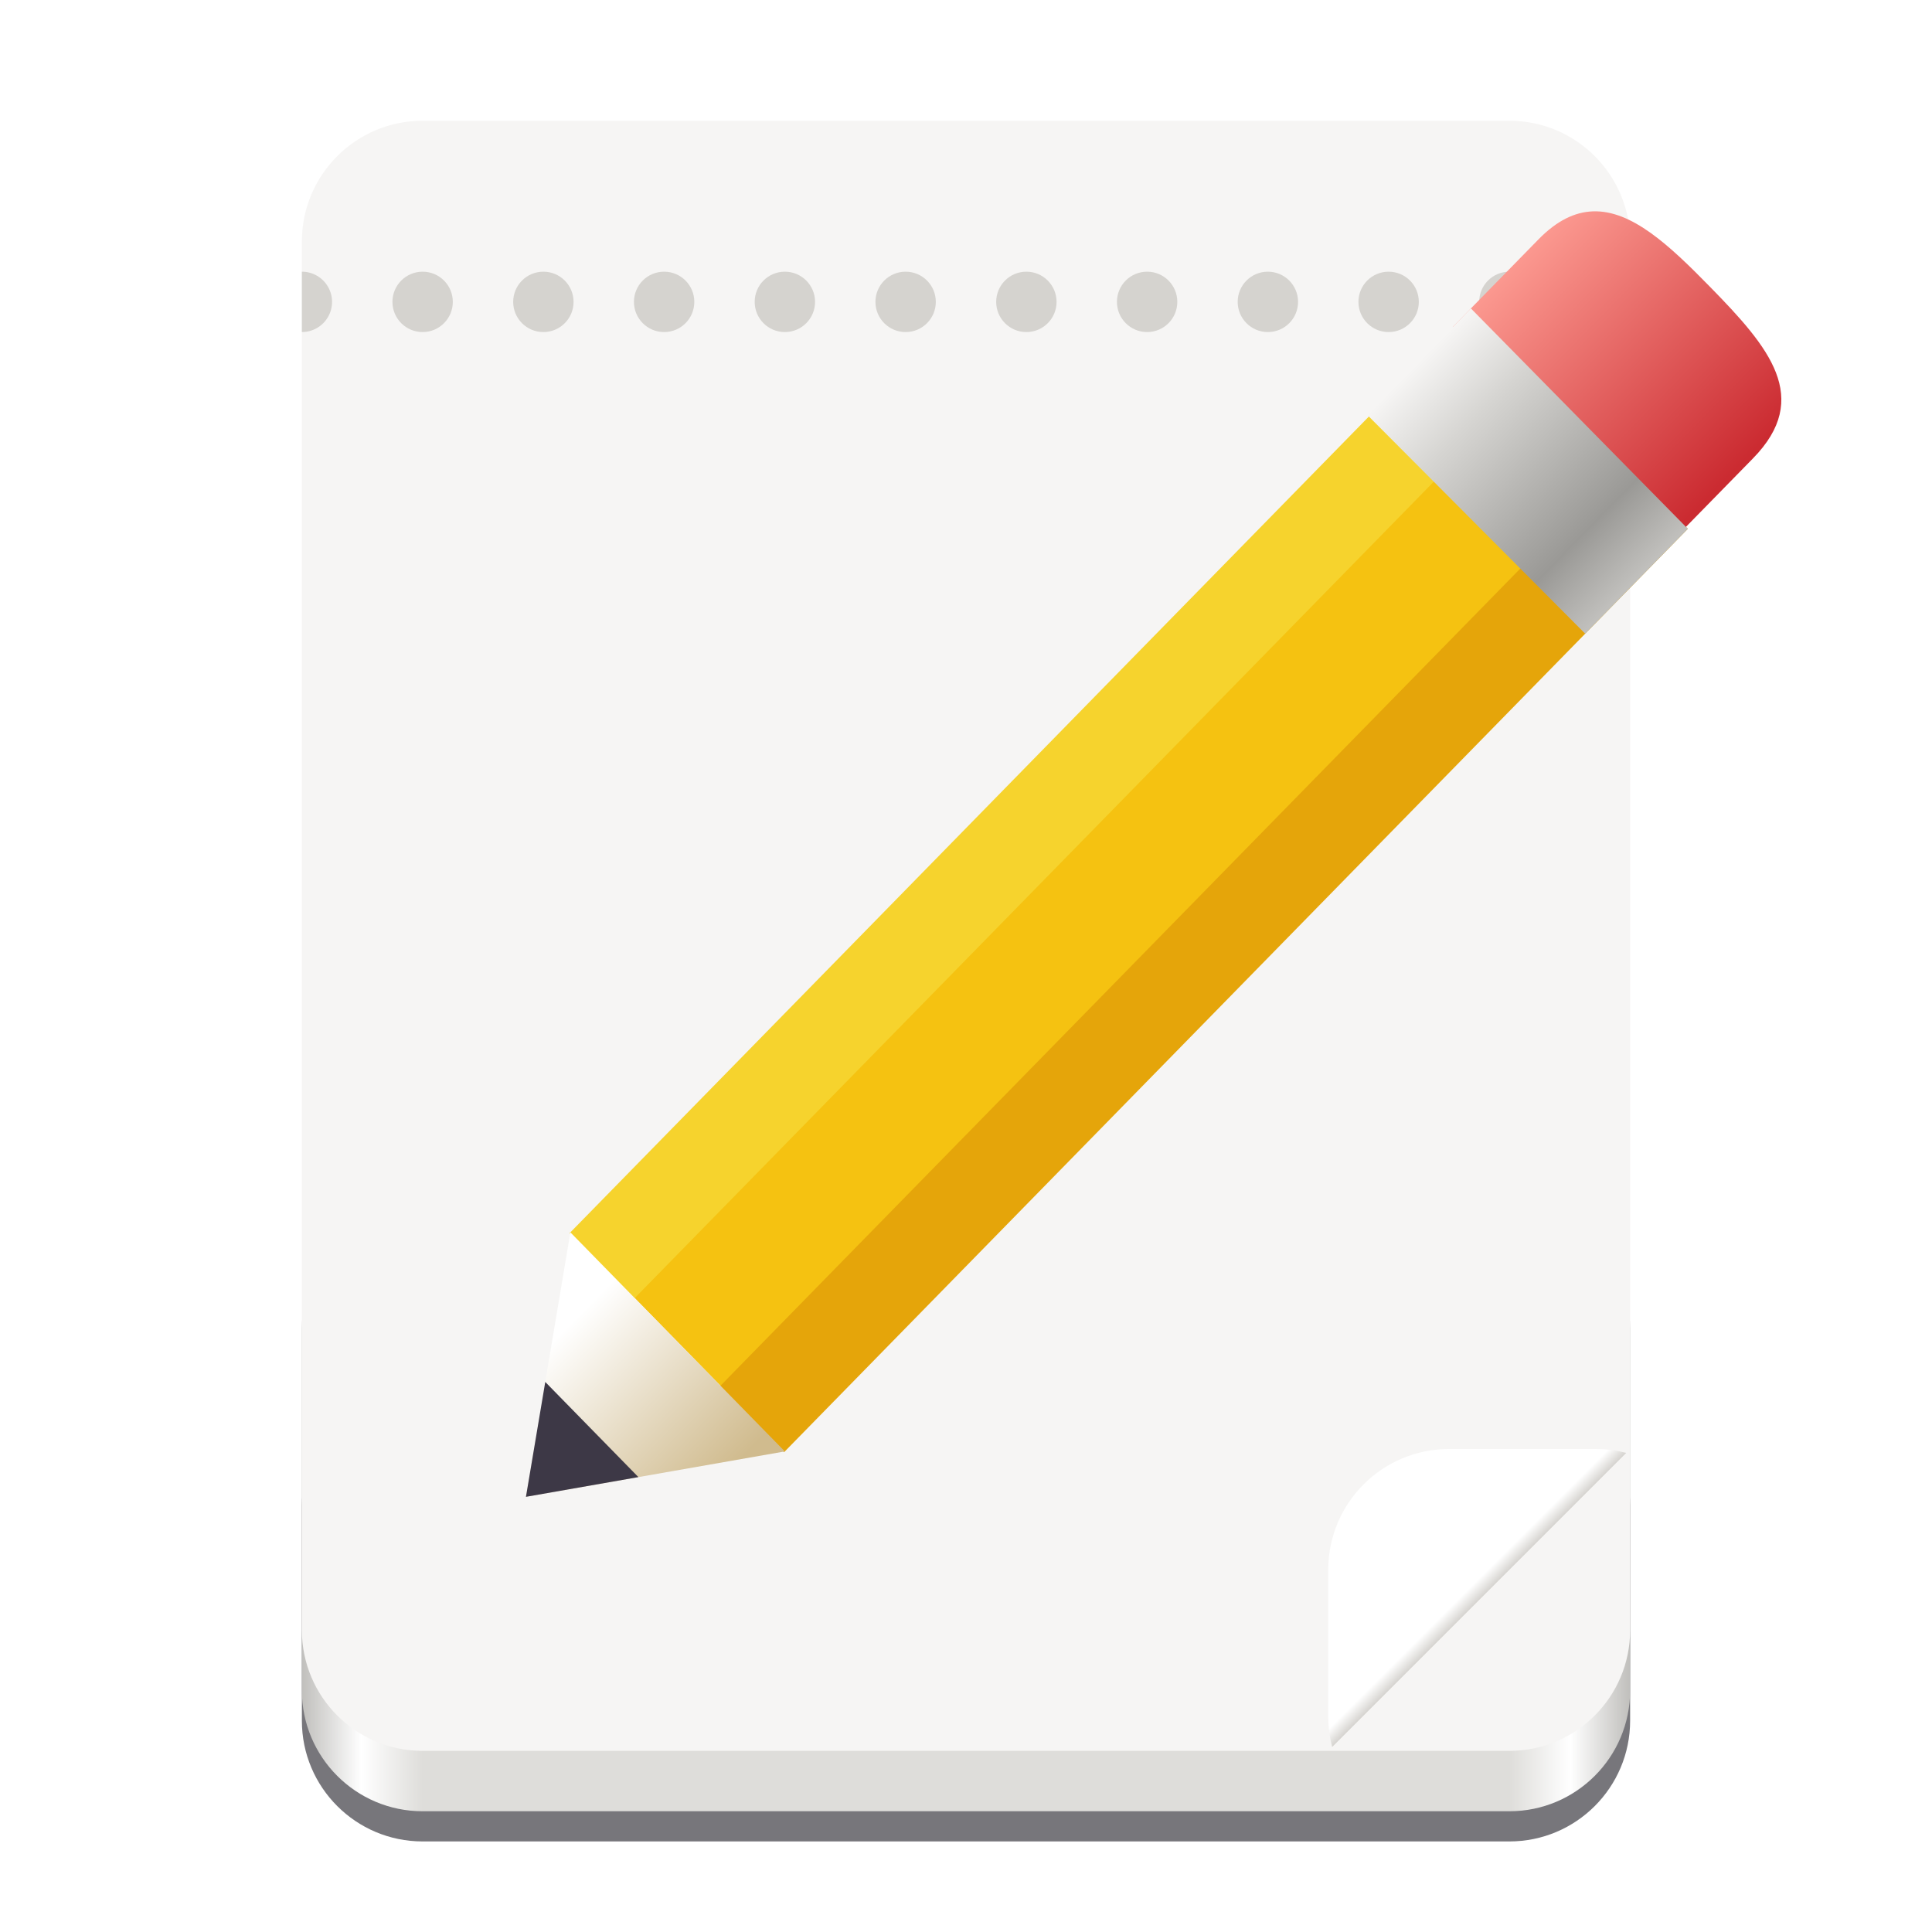
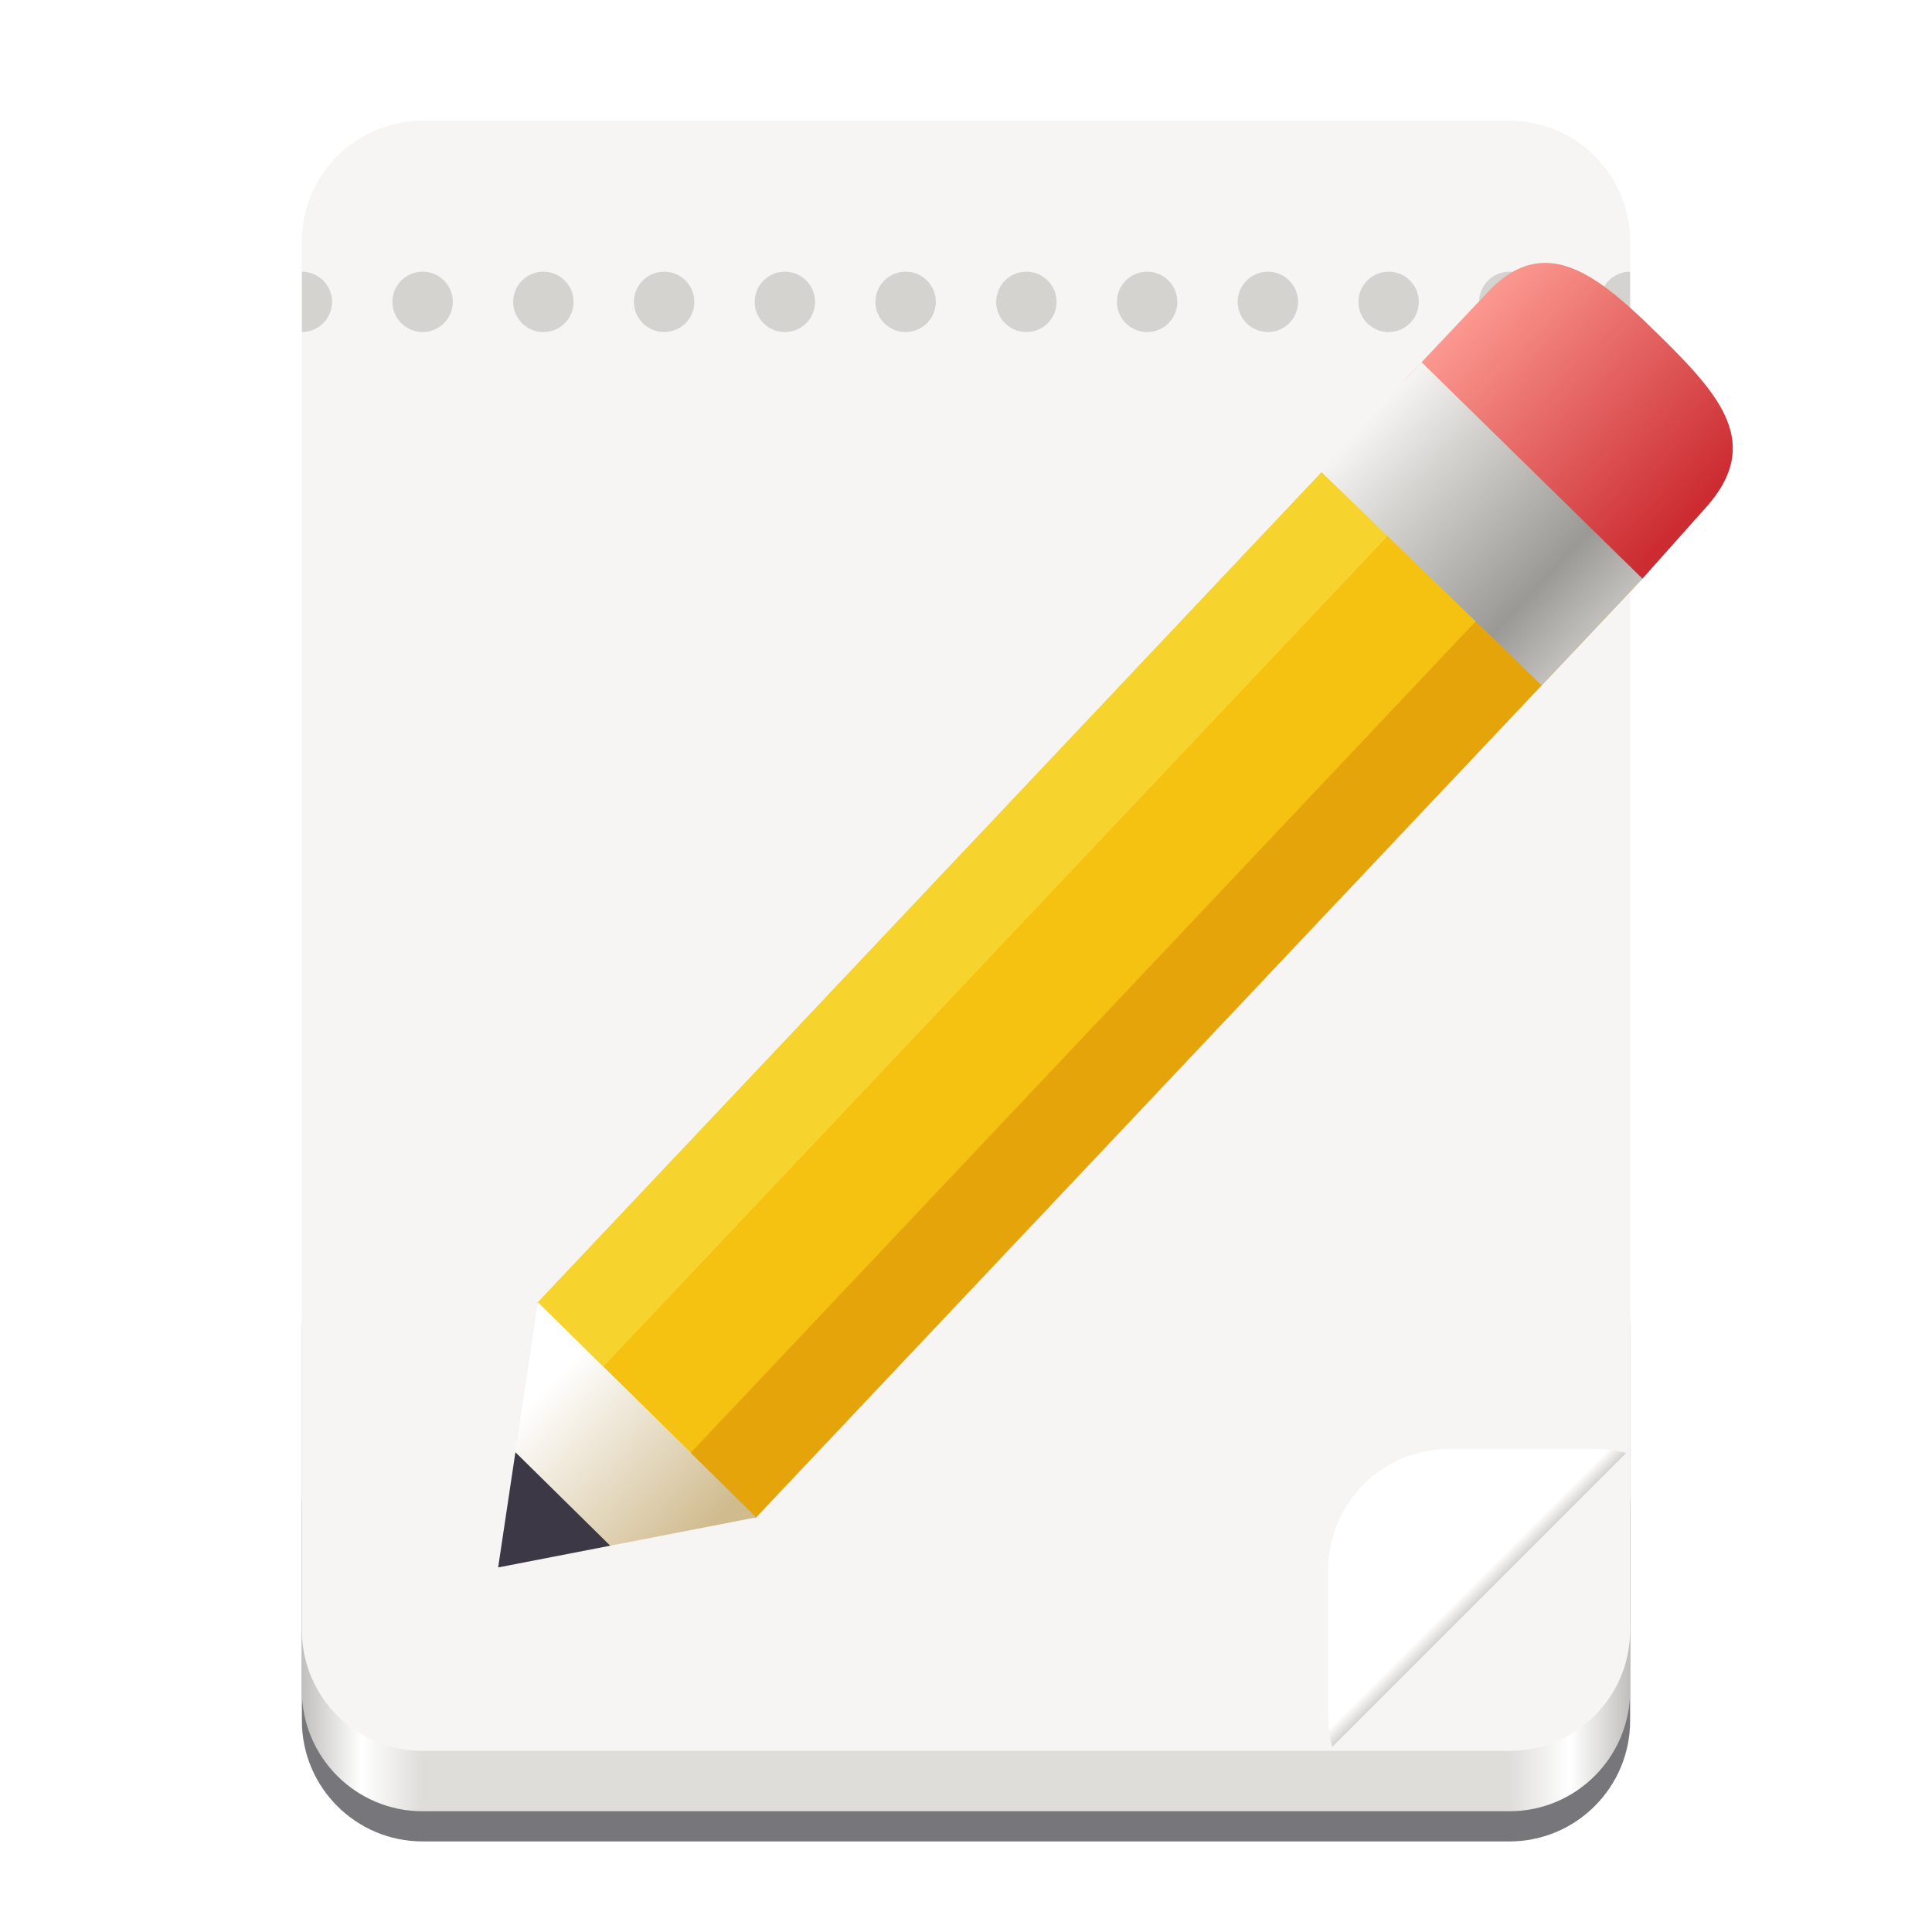
<svg xmlns="http://www.w3.org/2000/svg" xmlns:xlink="http://www.w3.org/1999/xlink" viewBox="0 0 128 128" style="display:inline;enable-background:new" version="1.0" id="svg11300" height="128" width="128">
  <defs id="defs3">
    <linearGradient id="linearGradient1038">
      <stop style="stop-color:#c0bfbc;stop-opacity:1" offset="0" id="stop1026" />
      <stop id="stop1028" offset="0.045" style="stop-color:#ffffff;stop-opacity:1" />
      <stop id="stop1030" offset="0.091" style="stop-color:#deddda;stop-opacity:1" />
      <stop id="stop1032" offset="0.909" style="stop-color:#deddda;stop-opacity:1" />
      <stop style="stop-color:#ffffff;stop-opacity:1" offset="0.955" id="stop1034" />
      <stop style="stop-color:#c0bfbc;stop-opacity:1" offset="1" id="stop1036" />
    </linearGradient>
    <clipPath id="clipPath2213" clipPathUnits="userSpaceOnUse">
      <rect ry="8" rx="8" y="-188" x="160" height="56" width="16" id="rect2215" style="display:inline;opacity:1;vector-effect:none;fill:none;fill-opacity:1;stroke:#000000;stroke-width:1;stroke-linecap:butt;stroke-linejoin:miter;stroke-miterlimit:4;stroke-dasharray:none;stroke-dashoffset:0;stroke-opacity:1;marker:none;marker-start:none;marker-mid:none;marker-end:none;paint-order:normal;enable-background:new" />
    </clipPath>
    <linearGradient id="linearGradient1005">
      <stop style="stop-color:#d0bb8e;stop-opacity:1" offset="0" id="stop1001" />
      <stop style="stop-color:#ffffff;stop-opacity:1" offset="1" id="stop1003" />
    </linearGradient>
    <linearGradient id="linearGradient1351-3">
      <stop id="stop1347" offset="0" style="stop-color:#d5d3cf;stop-opacity:1" />
      <stop id="stop1349-6" offset="1" style="stop-color:#ffffff;stop-opacity:1" />
    </linearGradient>
    <linearGradient gradientTransform="translate(-136)" gradientUnits="userSpaceOnUse" y2="-276" x2="116" y1="-276" x1="28" id="linearGradient1159" xlink:href="#linearGradient1038" />
    <linearGradient gradientTransform="matrix(0.07621224,-0.4441972,0.4441972,-0.07621223,77.72579,331.8381)" y2="-127.399" x2="158.518" y1="-97.698" x1="128.817" gradientUnits="userSpaceOnUse" id="linearGradient1103" xlink:href="#linearGradient1005" />
    <clipPath id="clipPath1609-7" clipPathUnits="userSpaceOnUse">
      <path style="fill:#e74747;stroke:none;stroke-width:0.25px;stroke-linecap:butt;stroke-linejoin:miter;stroke-opacity:1" d="m 252,116 28,-28 v -8 h -36 v 36 z" id="path1611-5" />
    </clipPath>
    <linearGradient y2="72" x2="340" y1="76" x1="344" gradientTransform="matrix(0.25,0,0,0.25,180,83)" gradientUnits="userSpaceOnUse" id="linearGradient1130" xlink:href="#linearGradient1351-3" />
    <clipPath id="clipPath1062" clipPathUnits="userSpaceOnUse">
      <rect transform="scale(-1)" style="opacity:1;vector-effect:none;fill:#f6f5f4;fill-opacity:1;stroke:none;stroke-width:13.719;stroke-linecap:butt;stroke-linejoin:miter;stroke-miterlimit:4;stroke-dasharray:none;stroke-dashoffset:0;stroke-opacity:1;marker:none;marker-start:none;marker-mid:none;marker-end:none;paint-order:normal" id="rect1064" width="88" height="108" x="-108" y="-116" rx="8" ry="8" clip-path="none" />
    </clipPath>
    <linearGradient id="f" gradientTransform="matrix(0.8484255,0.8568524,0.9998794,-1.00981,366.411,180.763)" x1="-253.63" x2="-230.06" xlink:href="#e" y1="-56.518" y2="-56.518" />
    <linearGradient id="e" gradientUnits="userSpaceOnUse">
      <stop offset="0" stop-color="#fc9a91" id="stop556" />
      <stop offset="1" stop-color="#cb2b31" id="stop558" />
    </linearGradient>
    <linearGradient id="i" gradientTransform="matrix(0.6,0.6,0.707107,-0.707107,284.4009,135.9541)" gradientUnits="userSpaceOnUse" x1="-230.06" x2="-253.63" y1="-64.518" y2="-64.518">
      <stop offset="0" stop-color="#c0bfbc" id="stop568" />
      <stop offset="0.223" stop-color="#9a9996" id="stop570" />
      <stop offset="0.744" stop-color="#d6d5d2" id="stop572" />
      <stop offset="1" stop-color="#f6f5f4" id="stop574" />
    </linearGradient>
    <linearGradient id="f-7" gradientTransform="matrix(0.6,0.6,0.707107,-0.707107,294.2249,129.288)" x1="-253.63" x2="-230.06" xlink:href="#e" y1="-56.518" y2="-56.518" />
    <linearGradient id="h" gradientTransform="matrix(0.390307,-0.130102,0.130102,-0.390307,-2.964383,65.14788)" gradientUnits="userSpaceOnUse" x1="181.677" x2="143.246" y1="-139.479" y2="-101.048">
      <stop offset="0" stop-color="#d0bb8e" id="stop563" />
      <stop offset="1" stop-color="#ffffff" id="stop565" />
    </linearGradient>
    <linearGradient id="i-2" gradientTransform="matrix(0.6,0.6,0.707107,-0.707107,294.0838,129.8801)" gradientUnits="userSpaceOnUse" x1="-230.06" x2="-253.63" y1="-64.518" y2="-64.518">
      <stop offset="0" stop-color="#c0bfbc" id="stop568-2" />
      <stop offset="0.223" stop-color="#9a9996" id="stop570-8" />
      <stop offset="0.744" stop-color="#d6d5d2" id="stop572-9" />
      <stop offset="1" stop-color="#f6f5f4" id="stop574-7" />
    </linearGradient>
    <clipPath id="clipPath2213-7" clipPathUnits="userSpaceOnUse">
      <rect ry="8" rx="8" y="-188" x="160" height="56" width="16" id="rect2215-8" style="display:inline;opacity:1;vector-effect:none;fill:none;fill-opacity:1;stroke:#000000;stroke-width:1;stroke-linecap:butt;stroke-linejoin:miter;stroke-miterlimit:4;stroke-dasharray:none;stroke-dashoffset:0;stroke-opacity:1;marker:none;marker-start:none;marker-mid:none;marker-end:none;paint-order:normal;enable-background:new" />
    </clipPath>
    <clipPath id="clipPath23066" clipPathUnits="userSpaceOnUse">
      <rect ry="8" rx="8" y="-188" x="160" height="56" width="16" id="rect23064" style="display:inline;opacity:1;vector-effect:none;fill:none;fill-opacity:1;stroke:#000000;stroke-width:1;stroke-linecap:butt;stroke-linejoin:miter;stroke-miterlimit:4;stroke-dasharray:none;stroke-dashoffset:0;stroke-opacity:1;marker:none;marker-start:none;marker-mid:none;marker-end:none;paint-order:normal;enable-background:new" />
    </clipPath>
    <clipPath id="clipPath23070" clipPathUnits="userSpaceOnUse">
      <rect ry="8" rx="8" y="-188" x="160" height="56" width="16" id="rect23068" style="display:inline;opacity:1;vector-effect:none;fill:none;fill-opacity:1;stroke:#000000;stroke-width:1;stroke-linecap:butt;stroke-linejoin:miter;stroke-miterlimit:4;stroke-dasharray:none;stroke-dashoffset:0;stroke-opacity:1;marker:none;marker-start:none;marker-mid:none;marker-end:none;paint-order:normal;enable-background:new" />
    </clipPath>
    <clipPath id="clipPath23074" clipPathUnits="userSpaceOnUse">
      <rect ry="8" rx="8" y="-188" x="160" height="56" width="16" id="rect23072" style="display:inline;opacity:1;vector-effect:none;fill:none;fill-opacity:1;stroke:#000000;stroke-width:1;stroke-linecap:butt;stroke-linejoin:miter;stroke-miterlimit:4;stroke-dasharray:none;stroke-dashoffset:0;stroke-opacity:1;marker:none;marker-start:none;marker-mid:none;marker-end:none;paint-order:normal;enable-background:new" />
    </clipPath>
    <clipPath id="clipPath23078" clipPathUnits="userSpaceOnUse">
      <rect ry="8" rx="8" y="-188" x="160" height="56" width="16" id="rect23076" style="display:inline;opacity:1;vector-effect:none;fill:none;fill-opacity:1;stroke:#000000;stroke-width:1;stroke-linecap:butt;stroke-linejoin:miter;stroke-miterlimit:4;stroke-dasharray:none;stroke-dashoffset:0;stroke-opacity:1;marker:none;marker-start:none;marker-mid:none;marker-end:none;paint-order:normal;enable-background:new" />
    </clipPath>
    <clipPath id="clipPath23082" clipPathUnits="userSpaceOnUse">
      <rect ry="8" rx="8" y="-188" x="160" height="56" width="16" id="rect23080" style="display:inline;opacity:1;vector-effect:none;fill:none;fill-opacity:1;stroke:#000000;stroke-width:1;stroke-linecap:butt;stroke-linejoin:miter;stroke-miterlimit:4;stroke-dasharray:none;stroke-dashoffset:0;stroke-opacity:1;marker:none;marker-start:none;marker-mid:none;marker-end:none;paint-order:normal;enable-background:new" />
    </clipPath>
    <clipPath id="clipPath1609-7-3" clipPathUnits="userSpaceOnUse">
      <path style="fill:#e74747;stroke:none;stroke-width:0.25px;stroke-linecap:butt;stroke-linejoin:miter;stroke-opacity:1" d="m 252,116 28,-28 v -8 h -36 v 36 z" id="path1611-5-2" />
    </clipPath>
    <linearGradient id="f-7-0" gradientTransform="matrix(0.6,0.6,0.707107,-0.707107,294.2249,129.288)" x1="-253.63" x2="-230.06" xlink:href="#e" y1="-56.518" y2="-56.518" />
    <linearGradient id="h-6" gradientTransform="matrix(0.390307,-0.130102,0.130102,-0.390307,-2.964383,65.14788)" gradientUnits="userSpaceOnUse" x1="181.677" x2="143.246" y1="-139.479" y2="-101.048">
      <stop offset="0" stop-color="#d0bb8e" id="stop17356" />
      <stop offset="1" stop-color="#ffffff" id="stop17358" />
    </linearGradient>
    <linearGradient id="i-2-1" gradientTransform="matrix(0.6,0.6,0.707107,-0.707107,294.0838,129.8801)" gradientUnits="userSpaceOnUse" x1="-230.06" x2="-253.63" y1="-64.518" y2="-64.518">
      <stop offset="0" stop-color="#c0bfbc" id="stop568-2-5" />
      <stop offset="0.223" stop-color="#9a9996" id="stop570-8-5" />
      <stop offset="0.744" stop-color="#d6d5d2" id="stop572-9-4" />
      <stop offset="1" stop-color="#f6f5f4" id="stop574-7-7" />
    </linearGradient>
  </defs>
  <g transform="translate(0,-172)" style="display:inline" id="layer1">
    <g style="display:none" id="layer2">
      <g id="g9211" style="display:inline;enable-background:new">
        <rect style="display:inline;overflow:visible;visibility:visible;fill:#f0f0f0;fill-opacity:1;fill-rule:nonzero;stroke:none;stroke-width:0.5;marker:none;enable-background:accumulate" id="rect13805" width="128" height="128" x="9.2651362e-08" y="172" />
        <circle cx="64" cy="236" r="59.504" id="circle2892" style="display:inline;opacity:0.1;vector-effect:none;fill:none;fill-opacity:1;stroke:#000000;stroke-width:0.99;stroke-linecap:butt;stroke-linejoin:miter;stroke-miterlimit:4;stroke-dasharray:0.99, 0.99;stroke-dashoffset:0;stroke-opacity:1;marker:none;marker-start:none;marker-mid:none;marker-end:none;paint-order:normal;enable-background:new" />
        <rect ry="7.929" rx="8.701" y="180.495" x="20.495" height="111.01" width="87.01" id="rect2894" style="display:inline;opacity:0.1;vector-effect:none;fill:none;fill-opacity:1;stroke:#000000;stroke-width:0.99;stroke-linecap:butt;stroke-linejoin:miter;stroke-miterlimit:4;stroke-dasharray:0.99, 0.99;stroke-dashoffset:0;stroke-opacity:1;marker:none;marker-start:none;marker-mid:none;marker-end:none;paint-order:normal;enable-background:new" />
        <rect ry="7.924" rx="7.924" y="184.495" x="12.495" height="103.01" width="103.01" id="rect2896" style="display:inline;opacity:0.1;vector-effect:none;fill:none;fill-opacity:1;stroke:#000000;stroke-width:0.99;stroke-linecap:butt;stroke-linejoin:miter;stroke-miterlimit:4;stroke-dasharray:0.99, 0.99;stroke-dashoffset:0;stroke-opacity:1;marker:none;marker-start:none;marker-mid:none;marker-end:none;paint-order:normal;enable-background:new" />
        <rect ry="8.701" rx="7.929" y="200.495" x="8.495" height="87.01" width="111.01" id="rect2898" style="display:inline;opacity:0.1;vector-effect:none;fill:none;fill-opacity:1;stroke:#000000;stroke-width:0.99;stroke-linecap:butt;stroke-linejoin:miter;stroke-miterlimit:4;stroke-dasharray:0.99, 0.99;stroke-dashoffset:0;stroke-opacity:1;marker:none;marker-start:none;marker-mid:none;marker-end:none;paint-order:normal;enable-background:new" />
        <path id="path2900" d="M 2.6203015e-5,289 H 128" style="display:inline;fill:none;stroke:#62a0ea;stroke-width:2;stroke-linecap:butt;stroke-linejoin:miter;stroke-miterlimit:4;stroke-dasharray:none;stroke-opacity:1;enable-background:new" />
      </g>
    </g>
    <g style="display:inline" id="layer9">
      <rect clip-path="none" ry="8" rx="8" y="-294" x="-108" height="30.25" width="88" id="rect1167" style="opacity:1;vector-effect:none;fill:#77767b;fill-opacity:1;stroke:none;stroke-width:13.719;stroke-linecap:butt;stroke-linejoin:miter;stroke-miterlimit:4;stroke-dasharray:none;stroke-dashoffset:0;stroke-opacity:1;marker:none;marker-start:none;marker-mid:none;marker-end:none;paint-order:normal" transform="scale(-1)" />
      <g transform="matrix(0.25,0,0,0.25,-374,202.0481)" clip-path="url(#clipPath2213)" id="g8005" style="display:inline;enable-background:new" />
      <g transform="matrix(0.25,0,0,0.25,-424,202.0481)" clip-path="url(#clipPath2213)" id="g8015" style="display:inline;enable-background:new" />
      <g transform="matrix(0.25,0,0,0.25,-414,202.0481)" clip-path="url(#clipPath2213)" id="g8025" style="display:inline;enable-background:new" />
      <g transform="matrix(0.25,0,0,0.25,-404,202.0481)" clip-path="url(#clipPath2213)" id="g8035" style="display:inline;enable-background:new" />
      <g transform="matrix(0.25,0,0,0.25,-394,202.0481)" clip-path="url(#clipPath2213)" id="g8045" style="display:inline;enable-background:new" />
      <g transform="matrix(0.25,0,0,0.25,-384,202.0481)" clip-path="url(#clipPath2213)" id="g8055" style="display:inline;enable-background:new" />
      <rect transform="scale(-1)" style="opacity:1;vector-effect:none;fill:url(#linearGradient1159);fill-opacity:1;stroke:none;stroke-width:13.719;stroke-linecap:butt;stroke-linejoin:miter;stroke-miterlimit:4;stroke-dasharray:none;stroke-dashoffset:0;stroke-opacity:1;marker:none;marker-start:none;marker-mid:none;marker-end:none;paint-order:normal" id="rect1151" width="88" height="40" x="-108" y="-292" rx="8" ry="8" clip-path="none" />
      <rect clip-path="none" ry="8" rx="8" y="-288" x="-108" height="108" width="88" id="rect1161" style="opacity:1;vector-effect:none;fill:#f6f5f4;fill-opacity:1;stroke:none;stroke-width:13.719;stroke-linecap:butt;stroke-linejoin:miter;stroke-miterlimit:4;stroke-dasharray:none;stroke-dashoffset:0;stroke-opacity:1;marker:none;marker-start:none;marker-mid:none;marker-end:none;paint-order:normal" transform="scale(-1)" />
      <g transform="translate(-4,2)" id="g1153">
        <path style="display:inline;opacity:1;fill:#d5d3cf;fill-opacity:1;stroke:none;stroke-width:4;stroke-linecap:square;stroke-linejoin:round;stroke-miterlimit:4;stroke-dasharray:none;stroke-dashoffset:0;stroke-opacity:1;enable-background:new" d="m 32,188 c -1.105,0 -2,0.895 -2,2 0,1.105 0.895,2 2,2 1.105,0 2,-0.895 2,-2 0,-1.105 -0.895,-2 -2,-2 z m 8,0 c -1.105,0 -2,0.895 -2,2 0,1.105 0.895,2 2,2 1.105,0 2,-0.895 2,-2 0,-1.105 -0.895,-2 -2,-2 z m 8,0 c -1.105,0 -2,0.895 -2,2 0,1.105 0.895,2 2,2 1.105,0 2,-0.895 2,-2 0,-1.105 -0.895,-2 -2,-2 z m 8,0 c -1.105,0 -2,0.895 -2,2 0,1.105 0.895,2 2,2 1.105,0 2,-0.895 2,-2 0,-1.105 -0.895,-2 -2,-2 z m 8,0 c -1.105,0 -2,0.895 -2,2 0,1.105 0.895,2 2,2 1.105,0 2,-0.895 2,-2 0,-1.105 -0.895,-2 -2,-2 z m 8,0 c -1.105,0 -2,0.895 -2,2 0,1.105 0.895,2 2,2 1.105,0 2,-0.895 2,-2 0,-1.105 -0.895,-2 -2,-2 z m 8,0 c -1.105,0 -2,0.895 -2,2 0,1.105 0.895,2 2,2 1.105,0 2,-0.895 2,-2 0,-1.105 -0.895,-2 -2,-2 z m 8,0 c -1.105,0 -2,0.895 -2,2 0,1.105 0.895,2 2,2 1.105,0 2,-0.895 2,-2 0,-1.105 -0.895,-2 -2,-2 z m 8,0 c -1.105,0 -2,0.895 -2,2 0,1.105 0.895,2 2,2 1.105,0 2,-0.895 2,-2 0,-1.105 -0.895,-2 -2,-2 z" id="path950-3-7" />
        <circle r="2" cy="190" cx="-104" id="path1148" style="opacity:1;vector-effect:none;fill:#d5d3cf;fill-opacity:1;stroke:none;stroke-width:16;stroke-linecap:butt;stroke-linejoin:round;stroke-miterlimit:4;stroke-dasharray:none;stroke-dashoffset:0;stroke-opacity:1" transform="scale(-1,1)" />
        <path d="m 112,192 a 2,2 0 0 1 -1.732,-1 2,2 0 0 1 0,-2 A 2,2 0 0 1 112,188" style="opacity:1;vector-effect:none;fill:#d5d3cf;fill-opacity:1;stroke:none;stroke-width:16;stroke-linecap:butt;stroke-linejoin:round;stroke-miterlimit:4;stroke-dasharray:none;stroke-dashoffset:0;stroke-opacity:1" id="circle16770" />
        <path transform="scale(-1,1)" d="m -24,192 a 2,2 0 0 1 -1.732,-1 2,2 0 0 1 0,-2 A 2,2 0 0 1 -24,188" style="display:inline;opacity:1;vector-effect:none;fill:#d5d3cf;fill-opacity:1;stroke:none;stroke-width:16;stroke-linecap:butt;stroke-linejoin:round;stroke-miterlimit:4;stroke-dasharray:none;stroke-dashoffset:0;stroke-opacity:1;enable-background:new" id="circle16770-3" />
      </g>
      <rect style="display:inline;opacity:1;fill:url(#linearGradient1130);fill-opacity:1;stroke:none;stroke-width:0.5;stroke-linecap:butt;stroke-linejoin:miter;stroke-miterlimit:4;stroke-dasharray:none;stroke-dashoffset:0;stroke-opacity:1;marker:none;marker-start:none;marker-mid:none;marker-end:none;paint-order:normal;enable-background:new" id="rect1056-3" width="36" height="36" x="252" y="88" rx="11.2" ry="11.2" transform="matrix(0,0.7142857,0.7142857,0,25.14286,88.00001)" clip-path="url(#clipPath1609-7)" />
    </g>
  </g>
-   <g id="g16166" transform="matrix(1.00473,0,0,1.026512,-235.2501,-142.0837)">
+   <g id="g16166" transform="matrix(1.004567,-0.0180893,0.01848148,1.026346,-241.3908,-132.5041)">
    <g id="g16155" transform="translate(26.215,64.5367)">
      <g id="g627" transform="translate(204.6093,74.48426)" style="display:inline;enable-background:new">
        <path d="m 42.344,80.344 11.312,11.312 59.598,-59.598 -11.312,-11.312 z m 0,0" fill="#ff881e" id="path597" style="fill:#f5c211" />
        <path d="M 50.777,88.879 55.02,93.121 114.617,33.523 110.375,29.281 Z m 0,0" fill="#e66100" id="path599" style="fill:#e5a50a" />
        <path d="M 45.121,83.223 40.879,78.98 100.477,19.383 104.719,23.625 Z m 0,0" fill="#ffb367" id="path601" style="fill:#f6d32d" />
-         <path id="path603-3" style="fill:url(#f-7)" d="m 108.338,13.035 c -1.167,0.045 -2.348,0.584 -3.568,1.805 l -5.656,5.656 2.828,2.828 c 0.294,2.069 1.236,4.064 2.828,5.656 1.592,1.592 3.587,2.534 5.656,2.828 l 2.828,2.828 5.656,-5.656 c 3.906,-3.906 1.078,-7.168 -2.828,-11.07 -2.683,-2.686 -5.178,-4.975 -7.744,-4.875 z" />
+         <path id="path603-3" style="fill:url(#f-7)" d="m 108.338,13.035 c -1.167,0.045 -2.348,0.584 -3.568,1.805 l -5.656,5.656 2.828,2.828 c 0.294,2.069 1.236,4.064 2.828,5.656 1.592,1.592 3.587,2.534 5.656,2.828 0.943,0.943 3.774,2.133 4.191,1.715 l 4.293,-4.543 c 3.792,-4.013 1.078,-7.168 -2.828,-11.07 -2.683,-2.686 -5.178,-4.975 -7.744,-4.875 z" />
        <path d="M 38,96 55.07,93.07 40.93,78.93 Z m 0,0" fill="url(#h)" id="path607" style="fill:url(#h)" />
        <path d="m 38,96 7.414,-1.273 -6.141,-6.141 z m 0,0" fill="#3d3846" id="path609" />
        <path d="m 93.457,26.152 14.391,14.141 6.769,-6.769 -14.307,-14.225 z" fill="url(#i)" id="path611-6" style="fill:url(#i-2)" />
      </g>
    </g>
  </g>
</svg>
